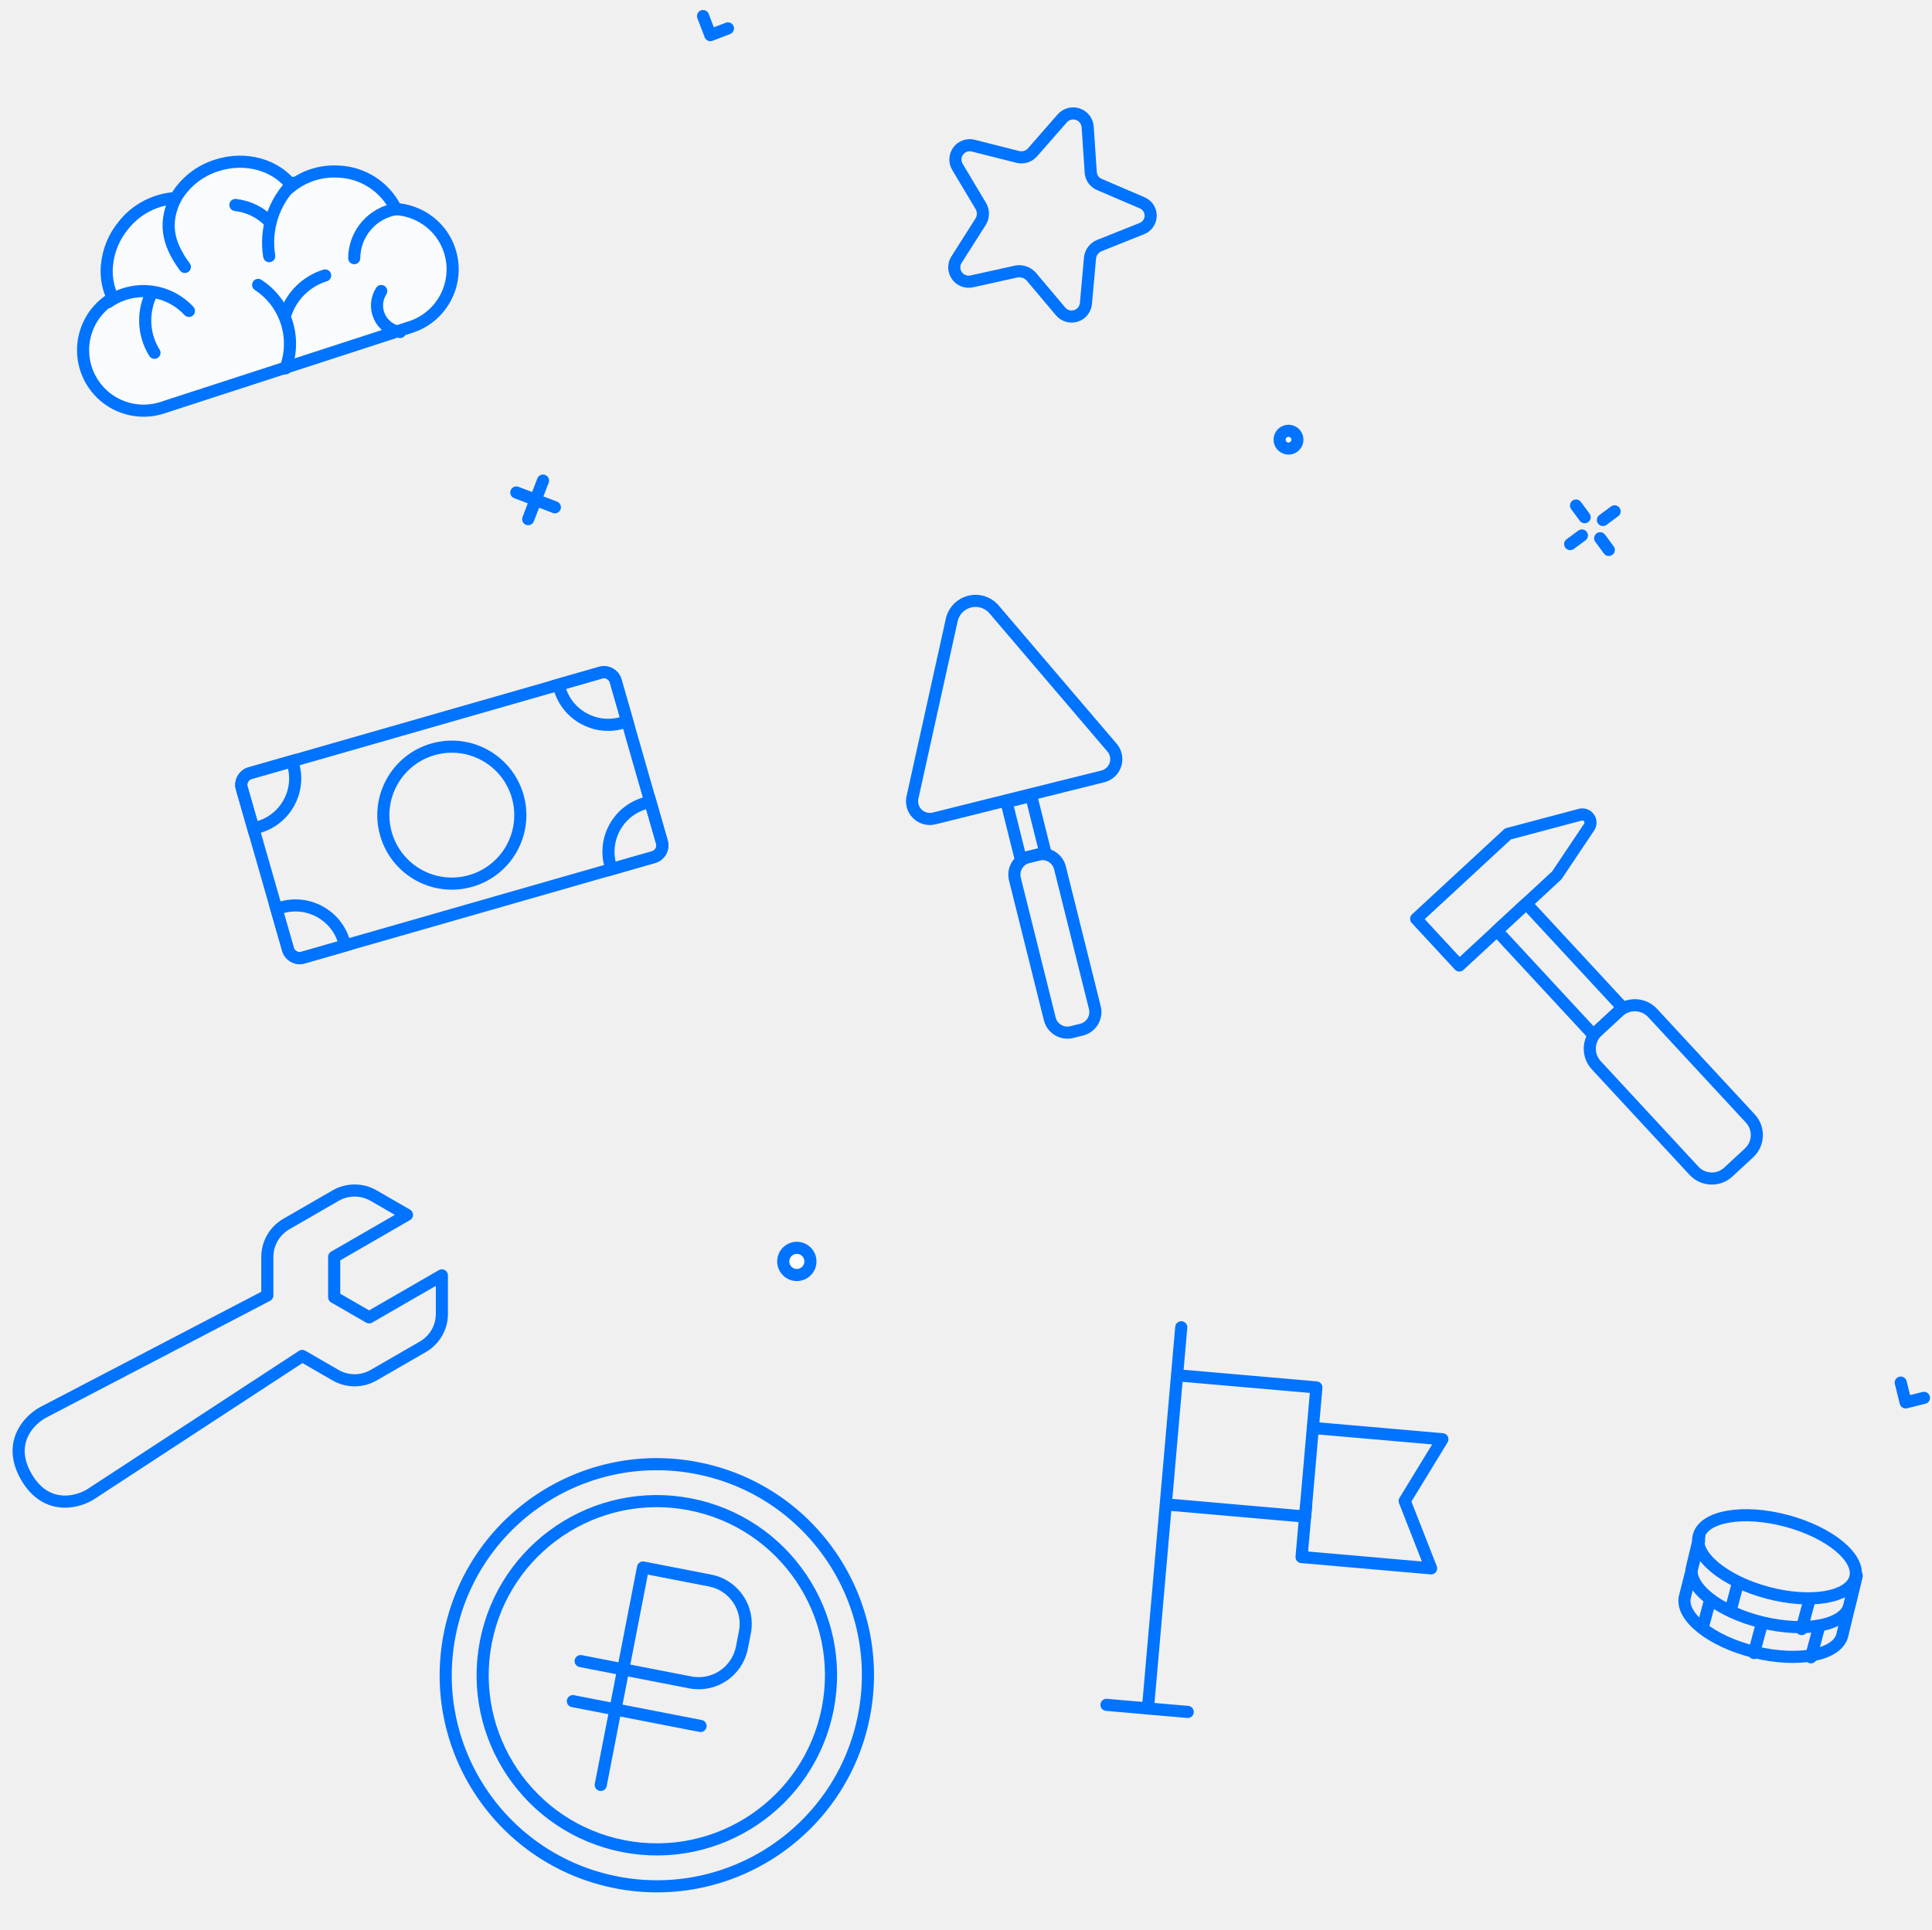
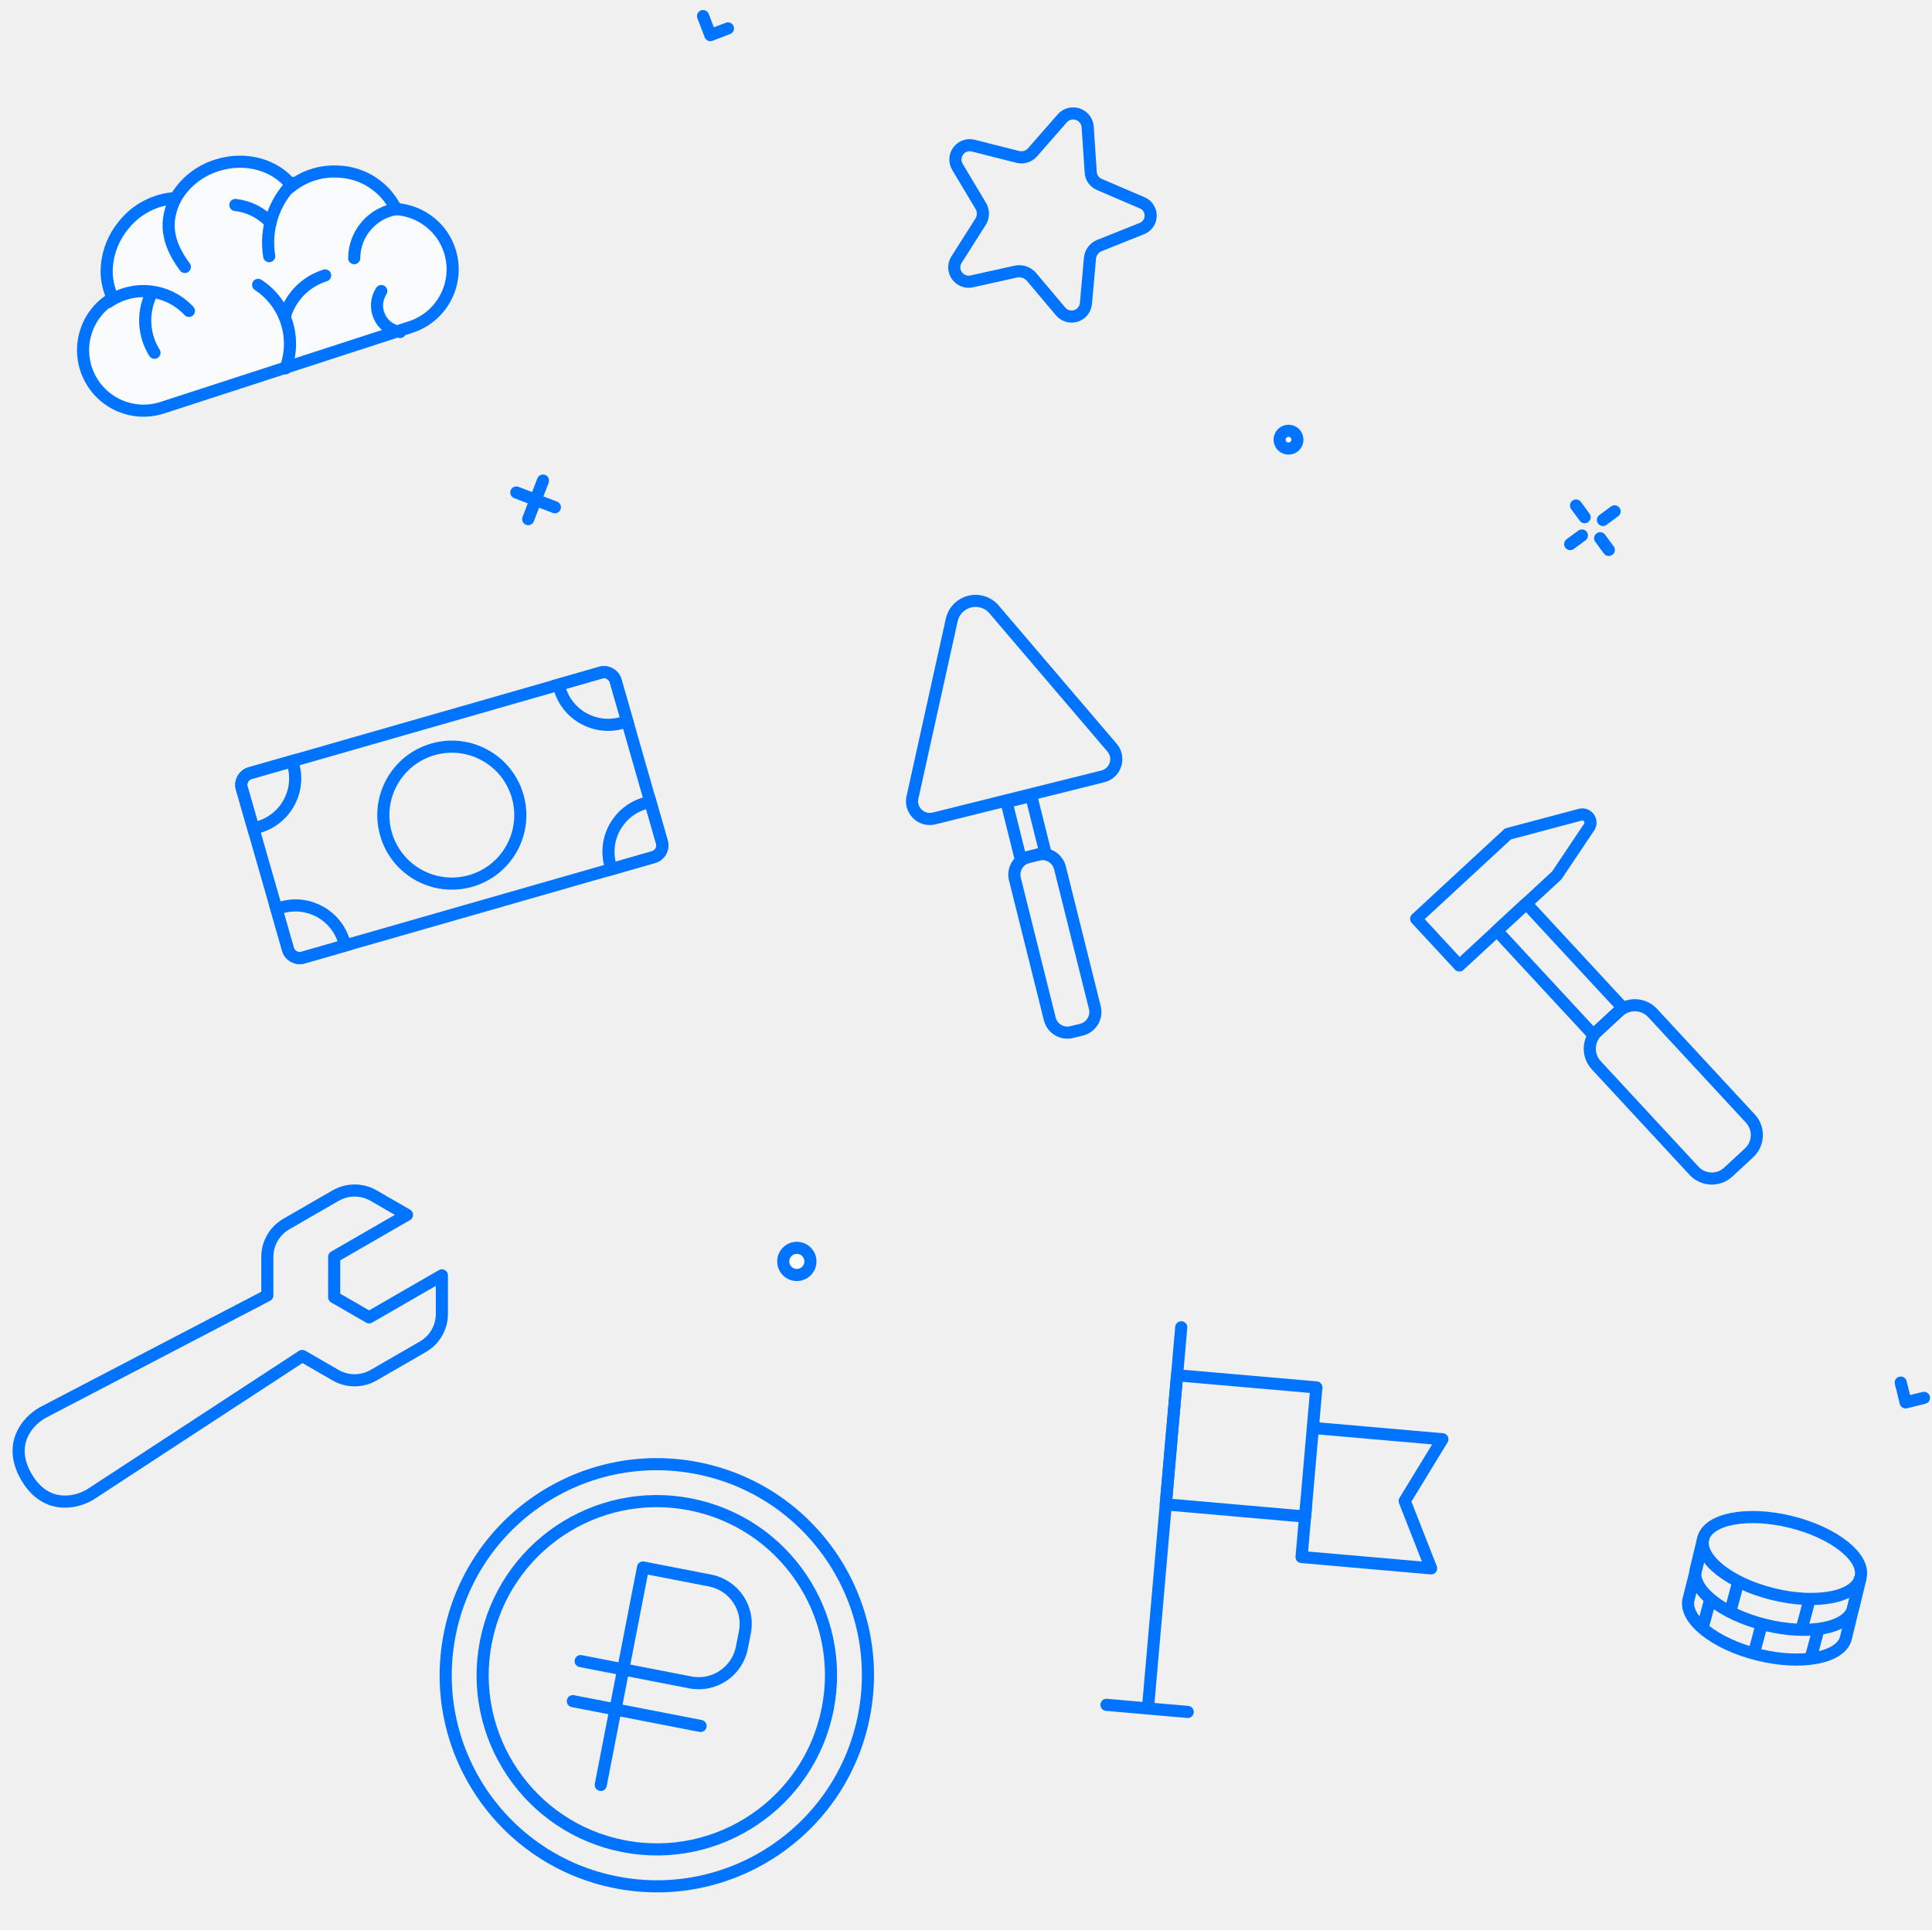
- <svg xmlns="http://www.w3.org/2000/svg" width="319.153" height="318.86">
-   <g fill="none" stroke="#0073ff" stroke-miterlimit="10" stroke-width="2">
-     <g transform="rotate(14.98 -799.26 1197.458)">
-       <path d="M26.892 6.331l.257 10.112c.072 3.392-5.859 6.269-13.248 6.426S.463 20.405.391 17.013l-.129-9.5" stroke-linecap="round" />
-       <ellipse cx="13.382" cy="6.142" rx="13.382" ry="6.142" transform="translate(0 .57)" />
-       <path d="M26.893 6.331l.129 5.056c.072 3.392-5.859 6.268-13.248 6.426S.336 15.348.264 11.957L.135 6.901" stroke-linecap="round" />
+ <svg xmlns="http://www.w3.org/2000/svg" width="319.153" height="318.86" viewBox="0 0 319.153 318.86">
+   <g transform="translate(-1150.615 -10467.817)">
+     <g transform="matrix(0.966, 0.259, -0.259, 0.966, 1568.627, 7511.418)">
+       <g transform="translate(699.248 3129.416)">
+         <path d="M726.256,3138.529l.257,10.112c.072,3.392-5.859,6.269-13.248,6.426s-13.438-2.464-13.51-5.856l-.129-9.5" transform="translate(-699.364 -3132.198)" fill="none" stroke="#0073ff" stroke-linecap="round" stroke-miterlimit="10" stroke-width="2" />
+         <ellipse cx="13.382" cy="6.142" rx="13.382" ry="6.142" transform="matrix(1, -0.021, 0.021, 1, 0, 0.57)" fill="none" stroke="#0073ff" stroke-miterlimit="10" stroke-width="2" />
+         <path d="M726.2,3138.529l.129,5.056c.072,3.392-5.859,6.268-13.248,6.426s-13.438-2.465-13.51-5.856l-.129-5.056" transform="translate(-699.307 -3132.198)" fill="none" stroke="#0073ff" stroke-linecap="round" stroke-miterlimit="10" stroke-width="2" />
+       </g>
+       <g transform="translate(706.824 3141.288)">
+         <line y2="4.656" transform="translate(0 0.394)" fill="none" stroke="#0073ff" stroke-linecap="round" stroke-miterlimit="10" stroke-width="2" />
+         <line y2="5.05" transform="translate(12.128)" fill="none" stroke="#0073ff" stroke-linecap="round" stroke-miterlimit="10" stroke-width="2" />
+       </g>
+       <g transform="translate(703.106 3145.791)">
+         <line y2="4.459" transform="translate(9.27 1.951)" fill="none" stroke="#0073ff" stroke-linecap="round" stroke-miterlimit="10" stroke-width="2" />
+         <line y2="4.459" fill="none" stroke="#0073ff" stroke-linecap="round" stroke-miterlimit="10" stroke-width="2" />
+         <line y2="4.656" transform="translate(18.539)" fill="none" stroke="#0073ff" stroke-linecap="round" stroke-miterlimit="10" stroke-width="2" />
+       </g>
    </g>
-     <path d="M287.108 261.533l-1.206 4.498m13.024-1.737l-1.308 4.878m-6.716-.347l-1.155 4.308m-7.294-8.593l-1.155 4.307m19.063.494l-1.206 4.498" stroke-linecap="round" />
-   </g>
-   <path d="M167.918 44.853l-7.367 1.636a2.376 2.376 0 01-2.562-3.557l4.03-6.346a2.514 2.514 0 00.036-2.495l-3.892-6.517a2.364 2.364 0 012.62-3.506l7.35 1.859a2.44 2.44 0 002.393-.714l4.966-5.672a2.401 2.401 0 014.183 1.415l.504 7.522a2.332 2.332 0 001.468 2.02l6.97 2.987a2.301 2.301 0 01-.018 4.296l-7.05 2.814a2.51 2.51 0 00-1.486 2.008l-.678 7.57a2.376 2.376 0 01-4.195 1.27l-4.862-5.768a2.708 2.708 0 00-2.41-.822z" fill="none" stroke="#0073ff" stroke-miterlimit="10" stroke-width="2.001" />
-   <path d="M89.7 79.41l-2.446 6.37m-1.963-4.408l6.37 2.445m121.193-9.699a1.469 1.469 0 111.469-1.469 1.469 1.469 0 01-1.469 1.469" stroke-width="2" stroke="#0073ff" stroke-linecap="round" stroke-linejoin="round" fill="#fff" />
-   <path d="M116.14 2.655l1.205 3.15 2.909-1.113" fill="none" stroke="#0073ff" stroke-linecap="round" stroke-linejoin="round" stroke-width="2" />
-   <g transform="rotate(11 -1184.603 538.186)" stroke="#0073ff" stroke-width="2">
-     <circle cx="34.87" cy="34.87" r="34.87" fill="none" stroke-miterlimit="10" />
-     <circle cx="28.77" cy="28.77" r="28.77" transform="translate(6.101 6.101)" fill="none" stroke-miterlimit="10" />
-     <g stroke-linecap="round" stroke-linejoin="round">
-       <path d="M29.236 54.429v-36.6H40.52a7.276 7.276 0 017.276 7.277v2.593a7.277 7.277 0 01-7.276 7.277H22.073" fill="none" />
-       <path fill="#fff" d="M22.073 41.717h21.491" />
+     <path d="M1343.516,2708.291l-5.648,5a2.375,2.375,0,0,1-3.964-1.868l.448-7.5a2.513,2.513,0,0,0-1.177-2.2l-6.561-3.811a2.363,2.363,0,0,1,.592-4.335l7.326-1.936a2.439,2.439,0,0,0,1.746-1.784l1.593-7.365a2.4,2.4,0,0,1,4.343-.79l4.086,6.332a2.331,2.331,0,0,0,2.263,1.055l7.54-.767a2.3,2.3,0,0,1,2.066,3.765l-4.8,5.877a2.509,2.509,0,0,0-.326,2.475l3.076,6.946a2.375,2.375,0,0,1-3.052,3.144l-7.046-2.687A2.707,2.707,0,0,0,1343.516,2708.291Z" transform="matrix(0.875, 0.485, -0.485, 0.875, 1456.478, 7491.31)" fill="none" stroke="#0073ff" stroke-miterlimit="10" stroke-width="2" />
+     <g transform="translate(994.202 7029.807) rotate(21)">
+       <line y2="6.823" transform="translate(1490.296 3195.595)" stroke-width="2" stroke="#0073ff" stroke-linecap="round" stroke-linejoin="round" fill="#fff" />
+       <line x2="6.823" transform="translate(1486.884 3199.007)" stroke-width="2" stroke="#0073ff" stroke-linecap="round" stroke-linejoin="round" fill="#fff" />
    </g>
-     <path d="M65.828 65.721h0" fill="none" stroke-miterlimit="10" />
-   </g>
-   <path d="M72.996 217.093v-6.36l-12.02 6.938-5.771-3.333v-6.666l12.023-6.938-5.508-3.18a6.276 6.276 0 00-6.277-.002l-8.142 4.7a6.278 6.278 0 00-3.14 5.435l-.001 6.36-37.14 19.376c-2.76 1.594-5.671 5.393-2.677 10.583s7.741 4.57 10.502 2.976l35.086-22.936 5.508 3.18a6.275 6.275 0 006.277.002l8.143-4.7a6.277 6.277 0 003.137-5.435z" fill="none" stroke="#0073ff" stroke-linecap="round" stroke-linejoin="round" stroke-width="2" />
-   <g fill="none" stroke="#0073ff" stroke-linecap="round" stroke-linejoin="round" stroke-width="2">
-     <path d="M189.632 282.292l5.502-62.983m-.693 7.928l23.016 2.01-1.864 21.336-23.015-2.01z" />
-     <path d="M216.872 235.937l21.4 1.87-6.228 10.204 4.365 11.13-21.4-1.87.725-8.296m-19.527 33.892l-13.426-1.173" />
-   </g>
-   <g transform="rotate(-16 -10414.44 4343.345)" fill="none" stroke="#0073ff" stroke-miterlimit="10" stroke-width="2">
-     <rect width="64.26" height="31.703" rx="2" transform="translate(796.244 3173.053)" />
-     <circle cx="11.313" cy="11.313" r="11.313" transform="translate(817.061 3177.592)" />
-     <path d="M859.608 3195.808a8.351 8.351 0 00-8.351 8.352c0 .2.016.4.029.6h7.214a2 2 0 002-2v-6.9a8.577 8.577 0 00-.892-.052zm0-13.808a8.351 8.351 0 01-8.351-8.352c0-.2.016-.4.029-.6h7.214a2 2 0 012 2v6.9a8.192 8.192 0 01-.892.052zm-62.469 13.808a8.352 8.352 0 018.351 8.352c0 .2-.016.4-.03.6h-7.214a2 2 0 01-2-2v-6.9a8.607 8.607 0 01.893-.052zm0-13.808a8.351 8.351 0 008.351-8.352c0-.2-.016-.4-.03-.6h-7.214a2 2 0 00-2 2v6.9a8.221 8.221 0 00.893.052z" />
-   </g>
-   <path d="M131.63 210.672a2.244 2.244 0 112.245-2.245 2.245 2.245 0 01-2.245 2.245" fill="#fff" stroke="#0073ff" stroke-linecap="round" stroke-linejoin="round" stroke-width="2" />
-   <path d="M313.989 228.448l.813 3.274 3.023-.751" fill="none" stroke="#0073ff" stroke-linecap="round" stroke-linejoin="round" stroke-width="2" />
-   <path d="M260.348 83.527l1.424 1.931m2.565 3.477l1.424 1.931m-6.376-.962l1.931-1.424m3.477-2.565l1.931-1.424" fill="#fff" stroke="#0073ff" stroke-linecap="round" stroke-linejoin="round" stroke-width="2" />
-   <g fill="#fafbfc" stroke="#0073ff" stroke-width="2">
-     <path d="M74.286 41.426a10.016 10.016 0 01-6.238 12.541 1.077 1.077 0 01-.107.035L26.73 67.392a1.051 1.051 0 01-.107.035 10 10 0 01-7.992-18.176 10.258 10.258 0 01-.983-5.244 12.147 12.147 0 012.764-6.8 11.9 11.9 0 018.615-4.482 11.976 11.976 0 016.76-5.389c4.76-1.547 9.785-.102 12.42 3.371a11.42 11.42 0 017.545-2.36 11.031 11.031 0 019.654 6.2 10.092 10.092 0 015.06 1.754 9.891 9.891 0 013.826 5.13" stroke-miterlimit="10" />
-     <path d="M65.604 34.52a8.263 8.263 0 00-7.09 8.136m7.572 12.206a4.424 4.424 0 01-3.105-6.772m-20.34-1.018a11.633 11.633 0 014.533 13.791m6.537-15.351a10.026 10.026 0 00-6.671 6.794M29.02 32.72c-1.85 3.769-1.598 7.18 1.517 11.388m17.876-13.9a13.9 13.9 0 00-3.943 12.119m-5.586-8.457a9.268 9.268 0 015.805 2.93M17.837 49.944a10.25 10.25 0 0113.372 1.428m-6.428-2.364a10.111 10.111 0 00.735 9.284" stroke-linecap="round" stroke-linejoin="round" />
-   </g>
-   <g transform="rotate(-17 594.842 -702.262)" stroke-width="2" stroke="#0073ff" stroke-linecap="round" stroke-linejoin="round" fill="none">
-     <rect width="12.699" height="31.798" rx="4.01" transform="matrix(.9 -.435 .435 .9 19.633 37.201)" />
-     <path d="M12.178 14.765l5.95-2.876 10.2 21.102-5.95 2.876z" stroke-width="1.999" />
-     <path d="M4.569 18.44L0 8.98 18.6 0l12.418.458a1.349 1.349 0 01.731 2.39l-7.431 6.057z" />
-   </g>
-   <g transform="rotate(-14 493.518 -532.094)" fill="none" stroke="#0073ff" stroke-linecap="round" stroke-linejoin="round" stroke-width="2">
-     <path d="M13.81 2.019L.397 28.949a2.936 2.936 0 002.542 4.4h28.733a2.936 2.936 0 002.542-4.4L20.802 2.019a4.037 4.037 0 00-6.992 0zm1.394 31.592h4.204v9.687h-4.204z" />
-     <rect width="7.672" height="29.806" rx="3" transform="translate(13.47 43.298)" />
+     <path d="M1460.375,3166.3a1.469,1.469,0,1,1,1.469-1.469,1.469,1.469,0,0,1-1.469,1.469" transform="translate(-96.906 7375.635)" fill="#fff" stroke="#0073ff" stroke-linecap="round" stroke-linejoin="round" stroke-width="2" />
+     <path d="M0,2.41l3.311.647L3.908,0" transform="translate(1268.798 10469.195) rotate(58)" fill="none" stroke="#0073ff" stroke-linecap="round" stroke-linejoin="round" stroke-width="2" />
+     <g transform="translate(-235.819 9835.858) rotate(11)">
+       <g transform="translate(1606 571.949)">
+         <circle cx="34.87" cy="34.87" r="34.87" fill="none" stroke="#0073ff" stroke-miterlimit="10" stroke-width="2" />
+         <circle cx="28.77" cy="28.77" r="28.77" transform="translate(6.101 6.101)" fill="none" stroke="#0073ff" stroke-miterlimit="10" stroke-width="2" />
+         <g transform="translate(22.073 17.825)">
+           <path d="M988.932,3250.555v-36.6h11.284a7.276,7.276,0,0,1,7.276,7.277v2.593a7.277,7.277,0,0,1-7.276,7.277H981.769" transform="translate(-981.769 -3213.951)" fill="none" stroke="#0073ff" stroke-linecap="round" stroke-linejoin="round" stroke-width="2" />
+           <line x2="21.491" transform="translate(0 23.892)" stroke-width="2" stroke="#0073ff" stroke-linecap="round" stroke-linejoin="round" fill="#fff" />
+         </g>
+         <path d="M1016.244,3251.689h0" transform="translate(-950.416 -3185.968)" fill="none" stroke="#0073ff" stroke-miterlimit="10" stroke-width="2" />
+       </g>
+     </g>
+     <g transform="matrix(0.966, 0.259, -0.259, 0.966, 1168.016, 10653.266)">
+       <g transform="translate(0 0)">
+         <path d="M1369.141,1193.519l-1.646-6.142-9.813,9.813-6.437-1.725-1.725-6.438,9.814-9.813-6.143-1.646a6.275,6.275,0,0,0-6.062,1.624l-6.647,6.647a6.277,6.277,0,0,0-1.625,6.063l1.646,6.142-30.851,28.33c-2.254,2.254-4.081,6.677.155,10.914s8.659,2.409,10.913.155l27.946-31.236,6.143,1.645a6.274,6.274,0,0,0,6.062-1.624l6.647-6.648A6.276,6.276,0,0,0,1369.141,1193.519Z" transform="translate(-1307.255 -1177.354)" fill="none" stroke="#0073ff" stroke-linecap="round" stroke-linejoin="round" stroke-width="2" />
+       </g>
+     </g>
+     <g transform="matrix(0.996, 0.087, -0.087, 0.996, 342.362, 7930.295)">
+       <g transform="translate(1239.732 2659.613)">
+         <line y1="63.236" fill="none" stroke="#0073ff" stroke-linecap="round" stroke-linejoin="round" stroke-width="2" />
+         <rect width="23.108" height="21.421" transform="translate(0 7.96)" stroke-width="2" stroke="#0073ff" stroke-linecap="round" stroke-linejoin="round" fill="none" />
+         <path d="M1257.656,2671.752h21.486l-5.318,10.71,5.318,10.71h-21.486v-8.33" transform="translate(-1234.548 -2657.076)" fill="none" stroke="#0073ff" stroke-linecap="round" stroke-linejoin="round" stroke-width="2" />
+       </g>
+       <line x1="13.48" transform="translate(1232.853 2722.849)" stroke-width="2" stroke="#0073ff" stroke-linecap="round" stroke-linejoin="round" fill="none" />
+     </g>
+     <g transform="translate(-450.011 7765.462) rotate(-16)">
+       <rect width="64.26" height="31.703" rx="2" transform="translate(796.244 3173.053)" fill="none" stroke="#0073ff" stroke-miterlimit="10" stroke-width="2" />
+       <circle cx="11.313" cy="11.313" r="11.313" transform="translate(817.061 3177.592)" fill="none" stroke="#0073ff" stroke-miterlimit="10" stroke-width="2" />
+       <g transform="translate(851.258 3173.054)">
+         <path d="M859.533,3195.777a8.351,8.351,0,0,0-8.351,8.352c0,.2.016.4.029.6h7.214a2,2,0,0,0,2-2v-6.9A8.577,8.577,0,0,0,859.533,3195.777Z" transform="translate(-851.183 -3173.023)" fill="none" stroke="#0073ff" stroke-miterlimit="10" stroke-width="2" />
+         <path d="M859.533,3182a8.351,8.351,0,0,1-8.351-8.352c0-.2.016-.4.029-.6h7.214a2,2,0,0,1,2,2v6.9A8.192,8.192,0,0,1,859.533,3182Z" transform="translate(-851.183 -3173.054)" fill="none" stroke="#0073ff" stroke-miterlimit="10" stroke-width="2" />
+       </g>
+       <g transform="translate(796.244 3173.054)">
+         <path d="M797.139,3195.777a8.352,8.352,0,0,1,8.351,8.352c0,.2-.016.4-.03.6h-7.214a2,2,0,0,1-2-2v-6.9A8.607,8.607,0,0,1,797.139,3195.777Z" transform="translate(-796.244 -3173.023)" fill="none" stroke="#0073ff" stroke-miterlimit="10" stroke-width="2" />
+         <path d="M797.139,3182a8.351,8.351,0,0,0,8.351-8.352c0-.2-.016-.4-.03-.6h-7.214a2,2,0,0,0-2,2v6.9A8.221,8.221,0,0,0,797.139,3182Z" transform="translate(-796.244 -3173.054)" fill="none" stroke="#0073ff" stroke-miterlimit="10" stroke-width="2" />
+       </g>
+     </g>
+     <path d="M1461.151,3167.854a2.244,2.244,0,1,1,2.245-2.245,2.245,2.245,0,0,1-2.245,2.245" transform="translate(-178.906 7510.635)" fill="#fff" stroke="#0073ff" stroke-linecap="round" stroke-linejoin="round" stroke-width="2" />
+     <path d="M0,2.41l3.311.647L3.908,0" transform="translate(1466.788 10695.246) rotate(65)" fill="none" stroke="#0073ff" stroke-linecap="round" stroke-linejoin="round" stroke-width="2" />
+     <g transform="translate(8.202 7371.865)">
+       <g transform="translate(1402.761 3179.479)">
+         <line x2="1.424" y2="1.931" fill="#fff" stroke="#0073ff" stroke-linecap="round" stroke-linejoin="round" stroke-width="2" />
+         <line x2="1.424" y2="1.931" transform="translate(3.989 5.408)" stroke-width="2" stroke="#0073ff" stroke-linecap="round" stroke-linejoin="round" fill="#fff" />
+       </g>
+       <g transform="translate(1401.798 3180.443)">
+         <line y1="1.424" x2="1.931" transform="translate(0 3.989)" stroke-width="2" stroke="#0073ff" stroke-linecap="round" stroke-linejoin="round" fill="#fff" />
+         <line y1="1.424" x2="1.931" transform="translate(5.408)" stroke-width="2" stroke="#0073ff" stroke-linecap="round" stroke-linejoin="round" fill="#fff" />
+       </g>
+     </g>
+     <g transform="translate(56.882 8646.392) rotate(-18)">
+       <g transform="translate(472.025 2107.31)">
+         <path d="M535.2,2132.614a10.016,10.016,0,0,1-9.809,10,1.077,1.077,0,0,1-.112,0H481.947a1.051,1.051,0,0,1-.112,0,10,10,0,0,1-1.985-19.756,10.258,10.258,0,0,1,.686-5.291,12.147,12.147,0,0,1,4.73-5.614,11.9,11.9,0,0,1,9.578-1.6,11.976,11.976,0,0,1,8.094-3.036c5.006,0,9.338,2.927,10.771,7.044a11.42,11.42,0,0,1,7.905.088,11.031,11.031,0,0,1,7.266,8.879,10.092,10.092,0,0,1,4.271,3.232,9.891,9.891,0,0,1,2.053,6.061" transform="translate(-472.025 -2107.31)" fill="#fafbfc" stroke="#0073ff" stroke-miterlimit="10" stroke-width="2" />
+         <path d="M515.769,2118.934a8.263,8.263,0,0,0-9.258,5.547" transform="translate(-458.717 -2102.881)" fill="#fafbfc" stroke="#0073ff" stroke-linecap="round" stroke-linejoin="round" stroke-width="2" />
+         <path d="M509.676,2135.02a4.424,4.424,0,0,1-.861-7.4" transform="translate(-458.452 -2099.471)" fill="#fafbfc" stroke="#0073ff" stroke-linecap="round" stroke-linejoin="round" stroke-width="2" />
+         <path d="M494.634,2122.387a11.633,11.633,0,0,1,.049,14.517" transform="translate(-463.3 -2101.492)" fill="#fafbfc" stroke="#0073ff" stroke-linecap="round" stroke-linejoin="round" stroke-width="2" />
+         <path d="M504.93,2123.785a10.026,10.026,0,0,0-8.444,4.4" transform="translate(-462.586 -2100.953)" fill="#fafbfc" stroke="#0073ff" stroke-linecap="round" stroke-linejoin="round" stroke-width="2" />
+         <path d="M489.3,2109.5c-2.924,3.013-3.738,6.335-2.076,11.3" transform="translate(-466.486 -2106.464)" fill="#fafbfc" stroke="#0073ff" stroke-linecap="round" stroke-linejoin="round" stroke-width="2" />
+         <path d="M504.442,2112.1a13.9,13.9,0,0,0-7.495,10.307" transform="translate(-462.408 -2105.46)" fill="#fafbfc" stroke="#0073ff" stroke-linecap="round" stroke-linejoin="round" stroke-width="2" />
+         <path d="M495,2112.489a9.268,9.268,0,0,1,4.616,4.58" transform="translate(-463.16 -2105.311)" fill="#fafbfc" stroke="#0073ff" stroke-linecap="round" stroke-linejoin="round" stroke-width="2" />
+         <path d="M476.972,2118.949a10.25,10.25,0,0,1,12.276,5.49" transform="translate(-470.116 -2102.987)" fill="#fafbfc" stroke="#0073ff" stroke-linecap="round" stroke-linejoin="round" stroke-width="2" />
+         <path d="M482.635,2119.733a10.111,10.111,0,0,0-2.17,9.057" transform="translate(-468.885 -2102.516)" fill="#fafbfc" stroke="#0073ff" stroke-linecap="round" stroke-linejoin="round" stroke-width="2" />
+       </g>
+     </g>
+     <g transform="translate(-337.937 8834.8) rotate(-17)">
+       <g transform="translate(1125.391 2201.473)">
+         <rect width="12.699" height="31.798" rx="4.01" transform="matrix(0.9, -0.435, 0.435, 0.9, 19.633, 37.201)" stroke-width="2" stroke="#0073ff" stroke-linecap="round" stroke-linejoin="round" fill="none" />
+         <rect width="6.612" height="23.447" transform="matrix(0.9, -0.435, 0.435, 0.9, 12.178, 14.765)" stroke-width="2" stroke="#0073ff" stroke-linecap="round" stroke-linejoin="round" fill="none" />
+         <path d="M1129.96,2219.913l-4.569-9.46,18.6-8.98,12.418.458a1.349,1.349,0,0,1,.731,2.39l-7.431,6.057Z" transform="translate(-1125.391 -2201.473)" fill="none" stroke="#0073ff" stroke-linecap="round" stroke-linejoin="round" stroke-width="2" />
+       </g>
+     </g>
+     <g transform="translate(-2401.724 547.735) rotate(-14)">
+       <g transform="translate(1161 10620)">
+         <path d="M1221.383,2055.625l-13.413,26.93a2.936,2.936,0,0,0,2.542,4.4h28.733a2.936,2.936,0,0,0,2.542-4.4l-13.412-26.93A4.037,4.037,0,0,0,1221.383,2055.625Z" transform="translate(-1207.573 -2053.606)" fill="none" stroke="#0073ff" stroke-linecap="round" stroke-linejoin="round" stroke-width="2" />
+         <rect width="4.204" height="9.687" transform="translate(15.204 33.611)" stroke-width="2" stroke="#0073ff" stroke-linecap="round" stroke-linejoin="round" fill="none" />
+         <rect width="7.672" height="29.806" rx="3" transform="translate(13.47 43.298)" stroke-width="2" stroke="#0073ff" stroke-linecap="round" stroke-linejoin="round" fill="none" />
+       </g>
+     </g>
  </g>
</svg>
